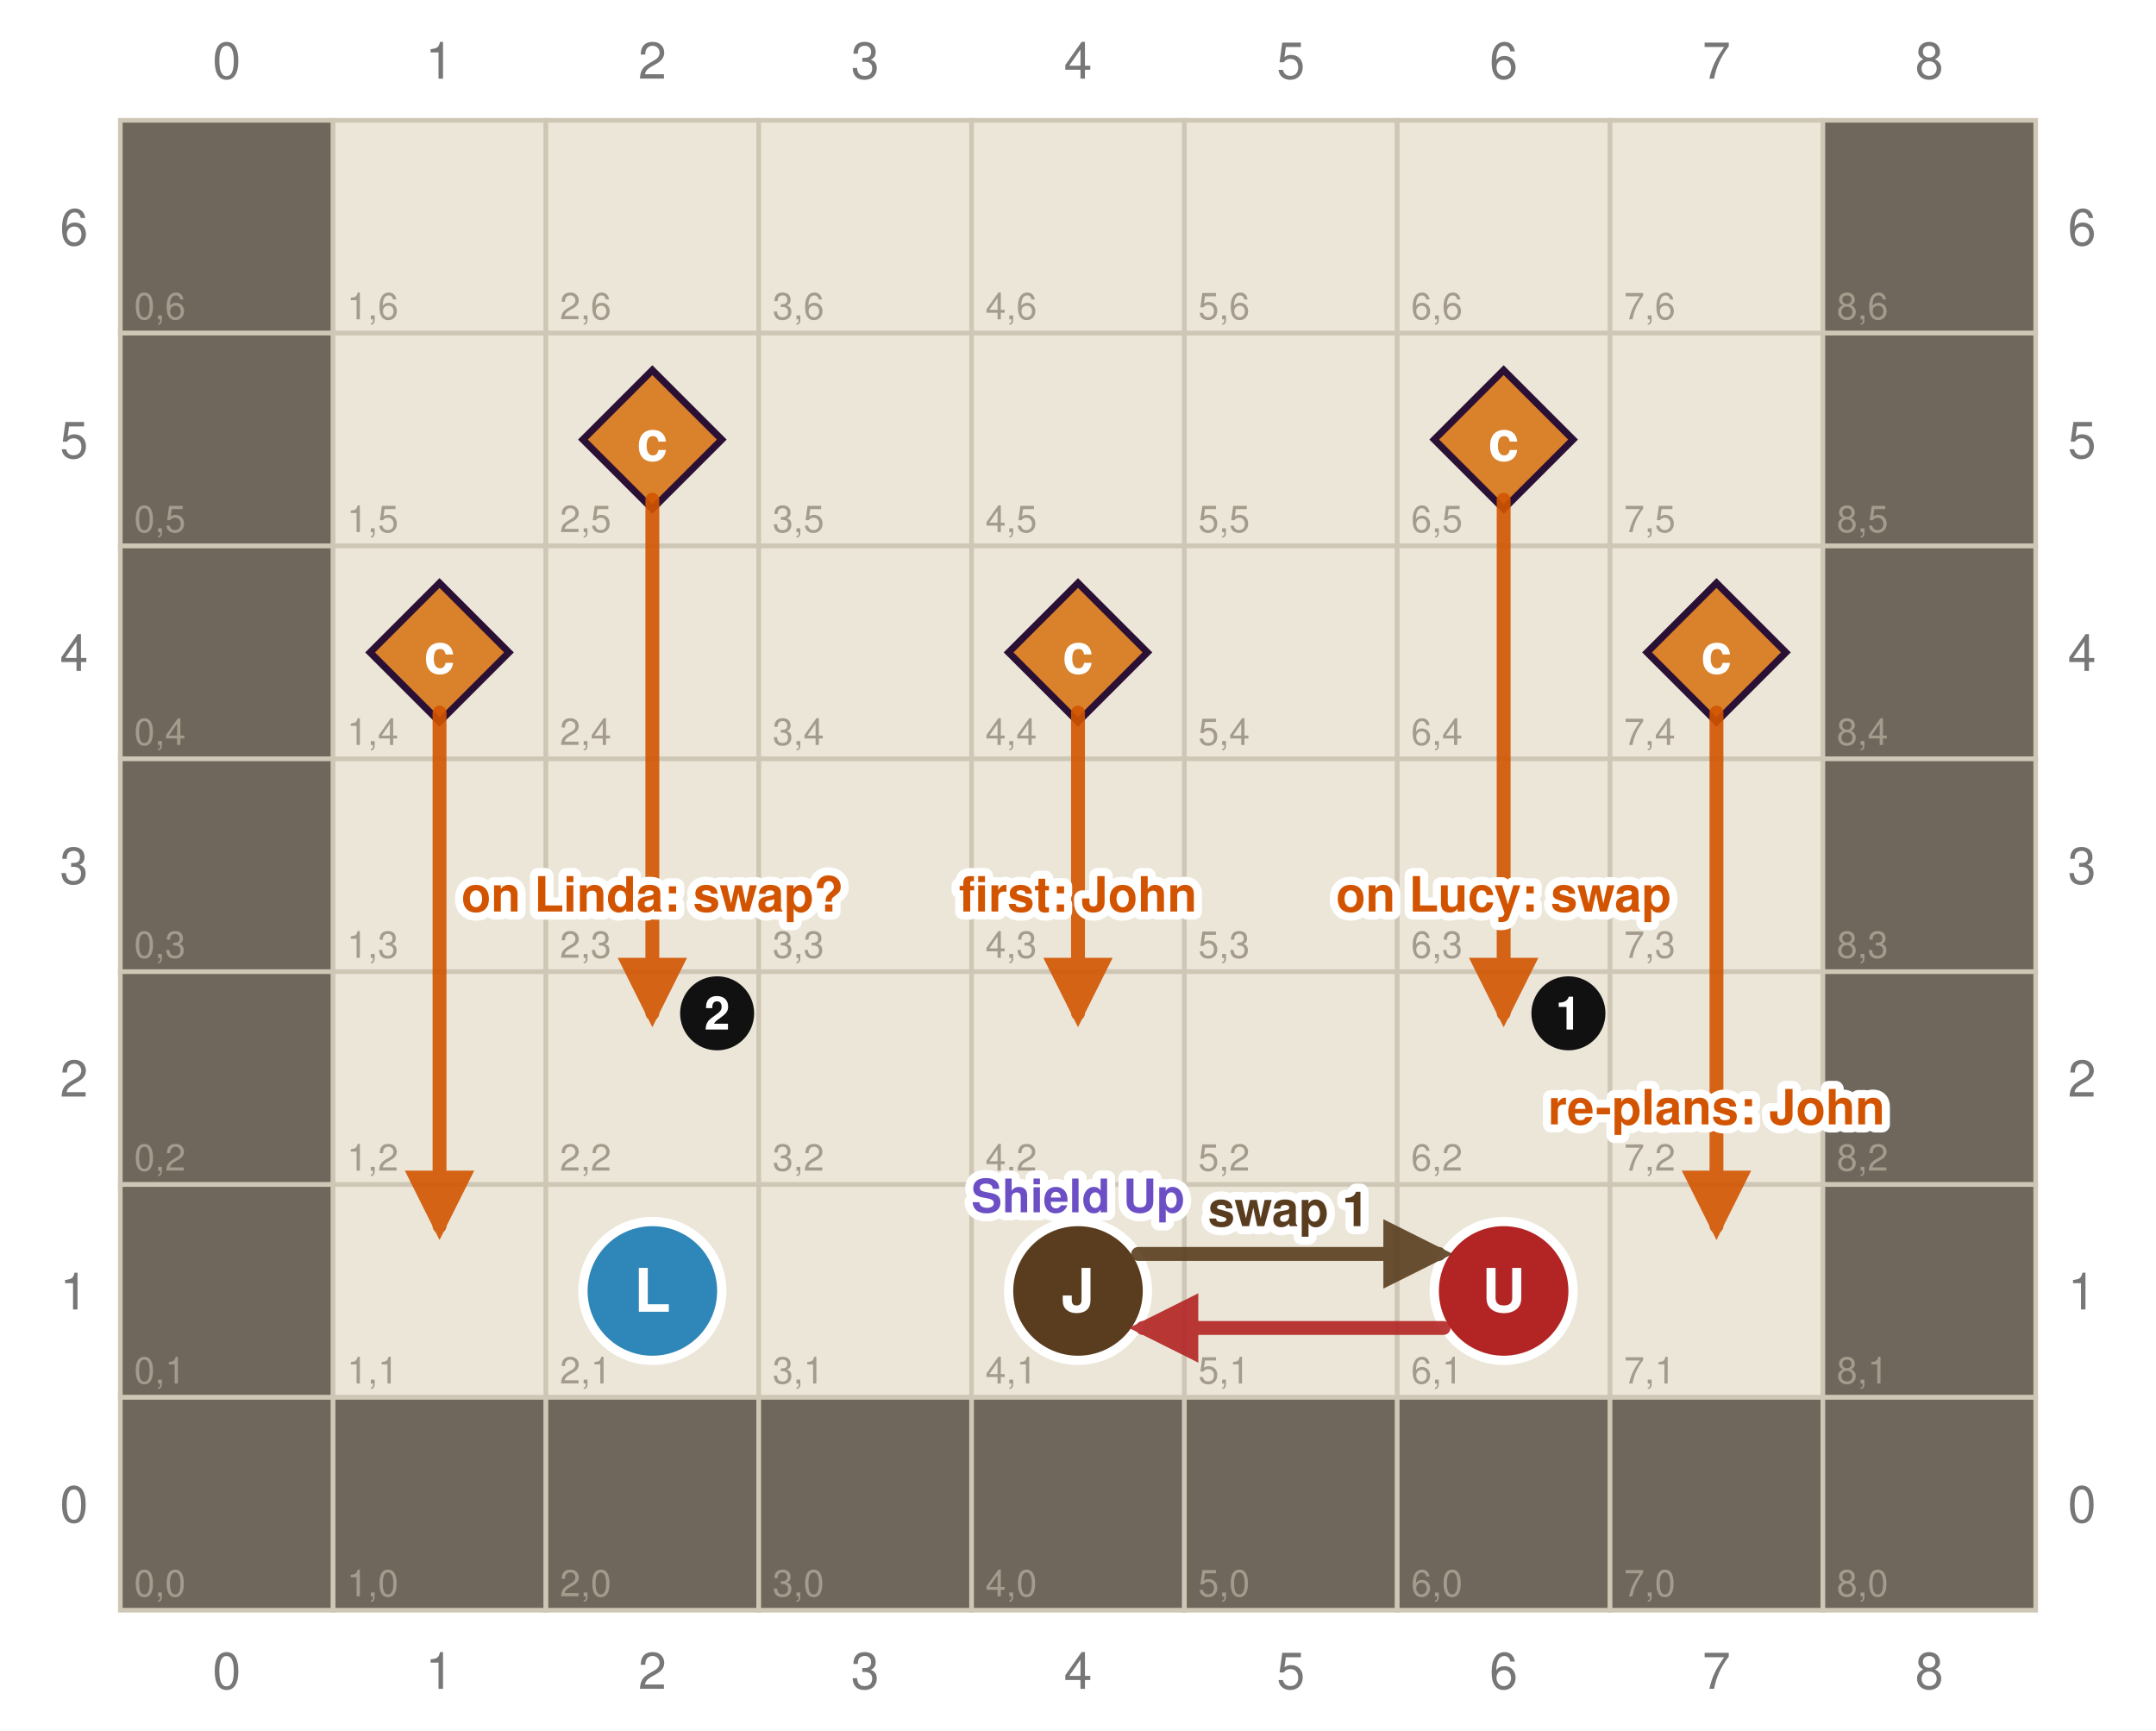
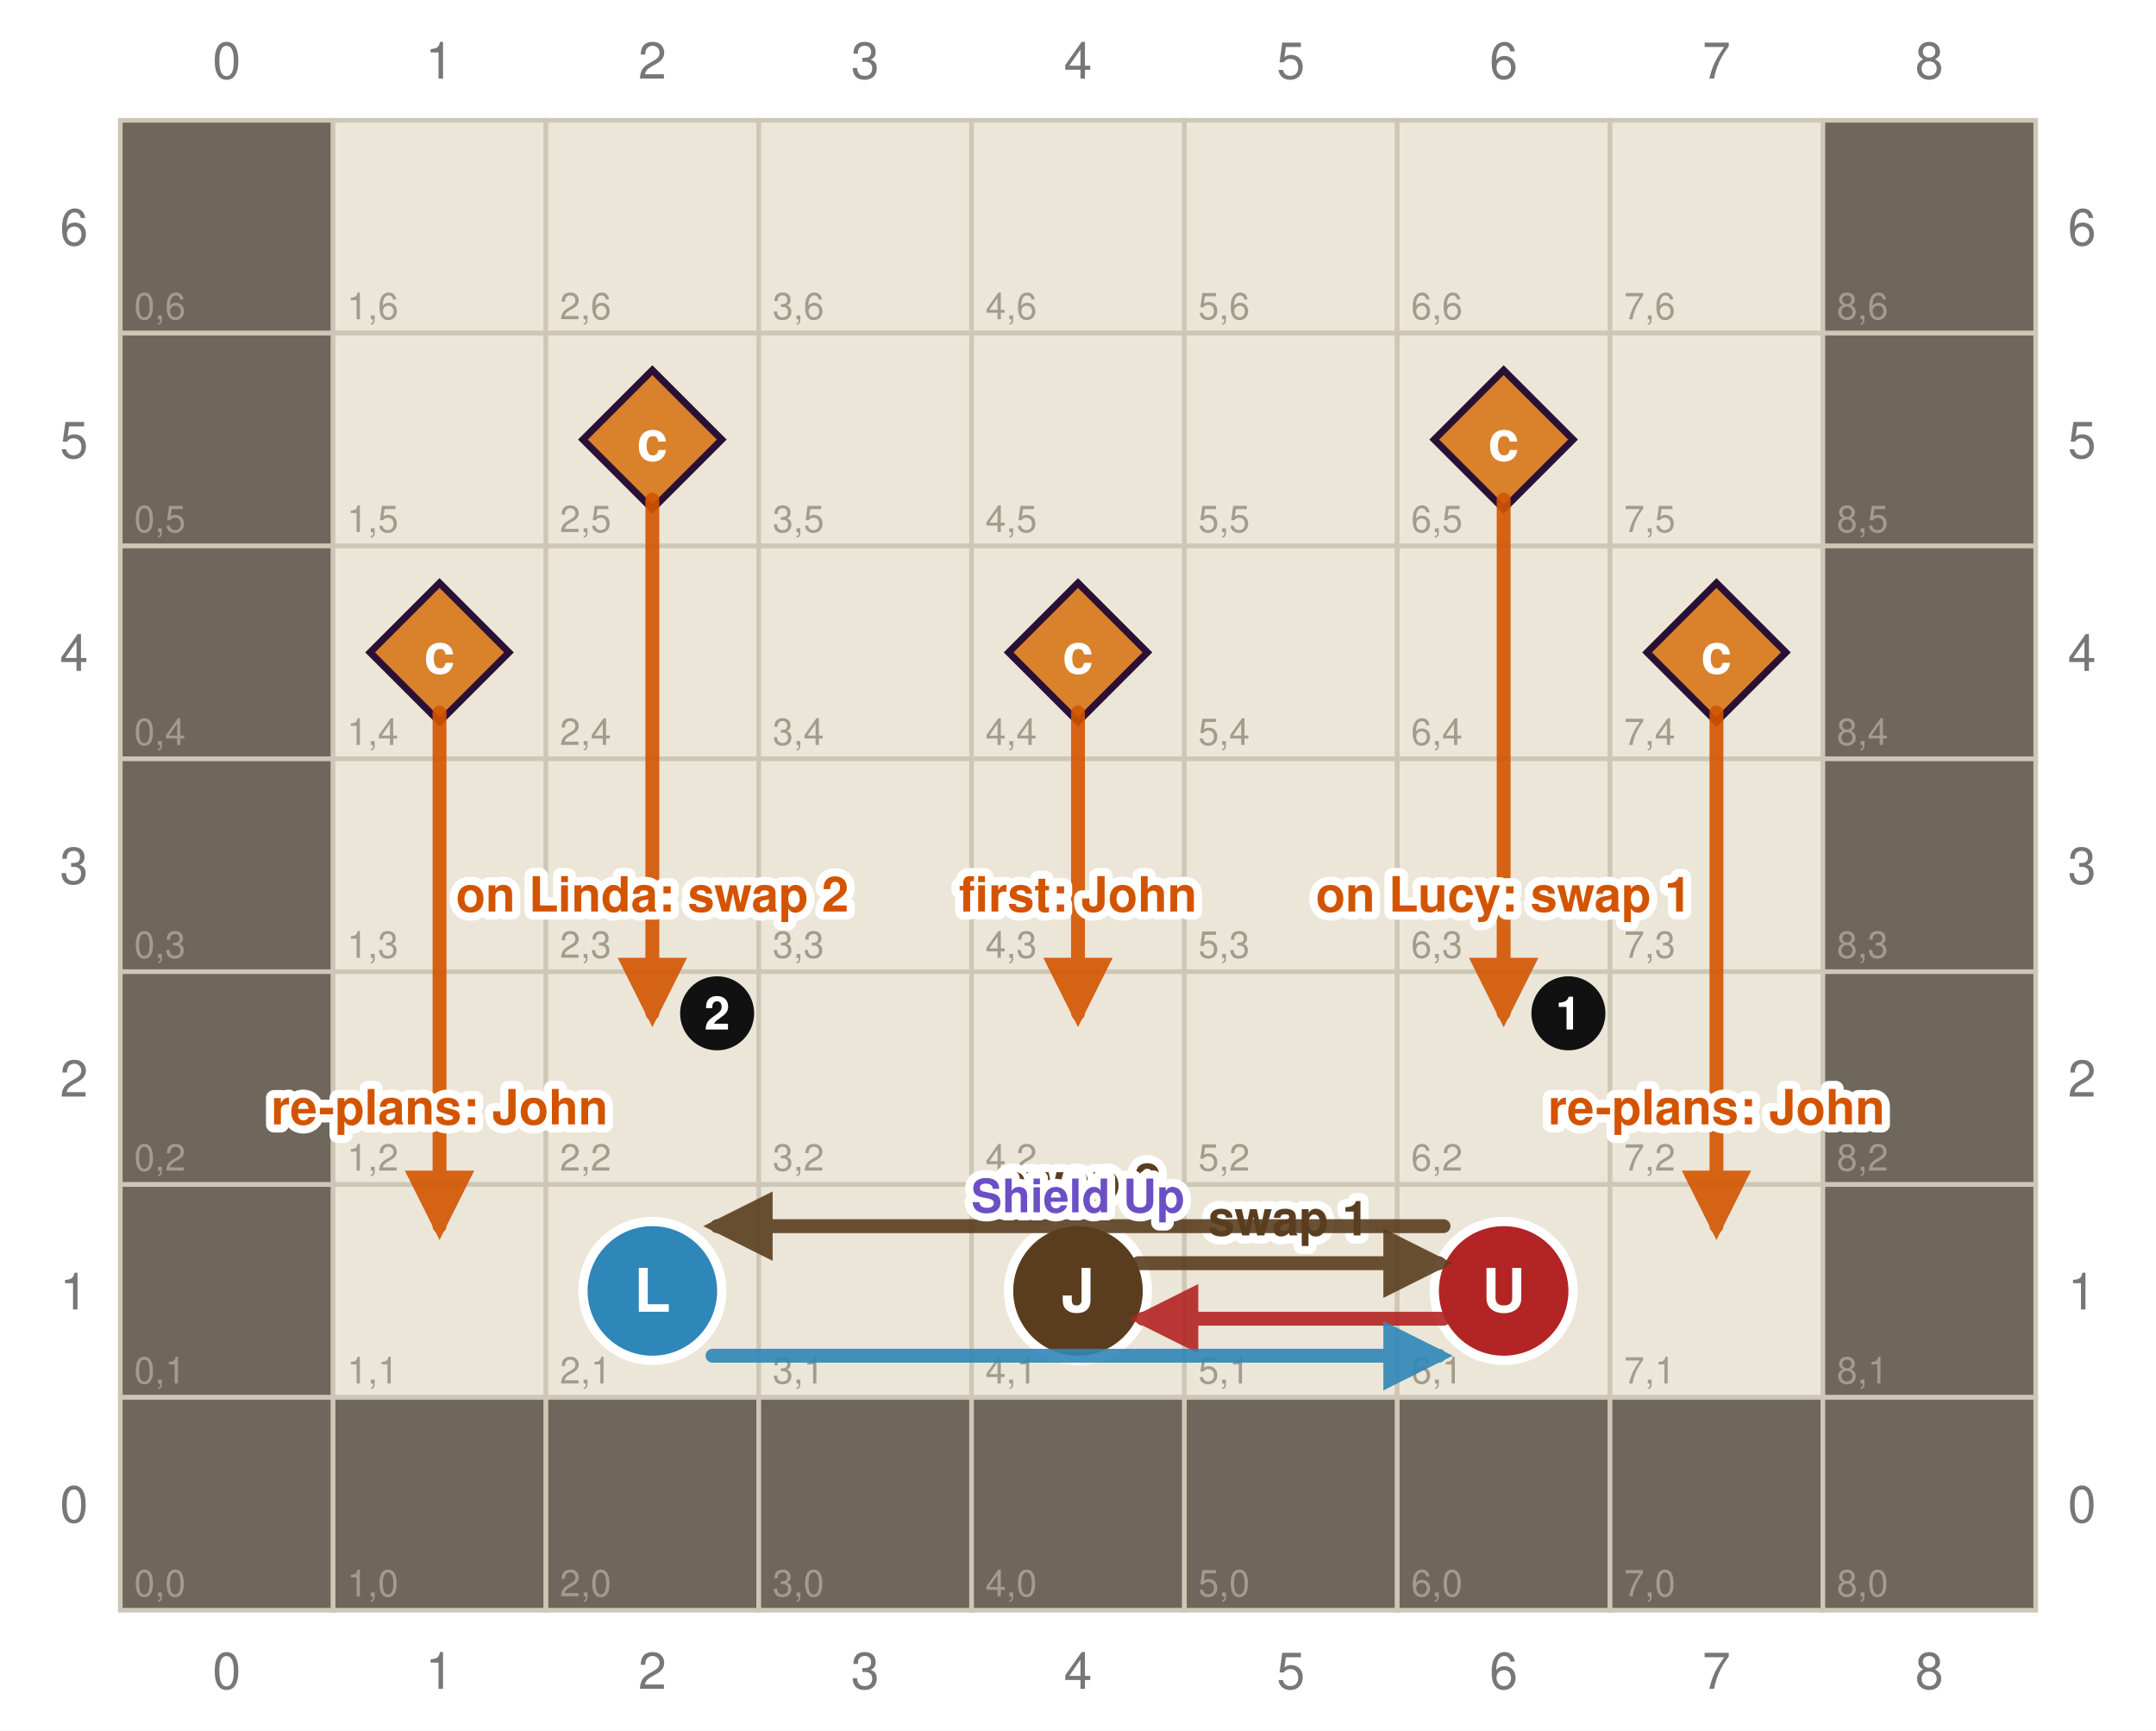
<svg xmlns="http://www.w3.org/2000/svg" viewBox="0 0 466 374" width="466" height="374">
  <defs>
    <marker id="ah" viewBox="0 0 10 10" refX="8" refY="5" markerWidth="5" markerHeight="5" orient="auto-start-reverse">
      <path d="M0,0 L10,5 L0,10 z" fill="context-stroke" />
    </marker>
    <pattern id="gap" width="8" height="8" patternUnits="userSpaceOnUse" patternTransform="rotate(45)">
      <line x1="0" y1="0" x2="0" y2="8" stroke="#c9c2b4" stroke-width="2" />
    </pattern>
  </defs>
  <rect width="466" height="374" fill="#ffffff" />
  <text x="49.0" y="17.0" font-size="11" text-anchor="middle" font-weight="normal" font-family="Segoe UI, Helvetica, Arial, sans-serif" fill="#777">0</text>
  <text x="49.0" y="365.0" font-size="11" text-anchor="middle" font-weight="normal" font-family="Segoe UI, Helvetica, Arial, sans-serif" fill="#777">0</text>
  <text x="95.0" y="17.0" font-size="11" text-anchor="middle" font-weight="normal" font-family="Segoe UI, Helvetica, Arial, sans-serif" fill="#777">1</text>
  <text x="95.0" y="365.0" font-size="11" text-anchor="middle" font-weight="normal" font-family="Segoe UI, Helvetica, Arial, sans-serif" fill="#777">1</text>
  <text x="141.0" y="17.0" font-size="11" text-anchor="middle" font-weight="normal" font-family="Segoe UI, Helvetica, Arial, sans-serif" fill="#777">2</text>
  <text x="141.0" y="365.0" font-size="11" text-anchor="middle" font-weight="normal" font-family="Segoe UI, Helvetica, Arial, sans-serif" fill="#777">2</text>
  <text x="187.0" y="17.0" font-size="11" text-anchor="middle" font-weight="normal" font-family="Segoe UI, Helvetica, Arial, sans-serif" fill="#777">3</text>
  <text x="187.0" y="365.0" font-size="11" text-anchor="middle" font-weight="normal" font-family="Segoe UI, Helvetica, Arial, sans-serif" fill="#777">3</text>
  <text x="233.0" y="17.0" font-size="11" text-anchor="middle" font-weight="normal" font-family="Segoe UI, Helvetica, Arial, sans-serif" fill="#777">4</text>
  <text x="233.0" y="365.0" font-size="11" text-anchor="middle" font-weight="normal" font-family="Segoe UI, Helvetica, Arial, sans-serif" fill="#777">4</text>
  <text x="279.0" y="17.0" font-size="11" text-anchor="middle" font-weight="normal" font-family="Segoe UI, Helvetica, Arial, sans-serif" fill="#777">5</text>
  <text x="279.0" y="365.0" font-size="11" text-anchor="middle" font-weight="normal" font-family="Segoe UI, Helvetica, Arial, sans-serif" fill="#777">5</text>
  <text x="325.0" y="17.0" font-size="11" text-anchor="middle" font-weight="normal" font-family="Segoe UI, Helvetica, Arial, sans-serif" fill="#777">6</text>
  <text x="325.0" y="365.0" font-size="11" text-anchor="middle" font-weight="normal" font-family="Segoe UI, Helvetica, Arial, sans-serif" fill="#777">6</text>
  <text x="371.0" y="17.0" font-size="11" text-anchor="middle" font-weight="normal" font-family="Segoe UI, Helvetica, Arial, sans-serif" fill="#777">7</text>
  <text x="371.0" y="365.0" font-size="11" text-anchor="middle" font-weight="normal" font-family="Segoe UI, Helvetica, Arial, sans-serif" fill="#777">7</text>
  <text x="417.0" y="17.0" font-size="11" text-anchor="middle" font-weight="normal" font-family="Segoe UI, Helvetica, Arial, sans-serif" fill="#777">8</text>
  <text x="417.0" y="365.0" font-size="11" text-anchor="middle" font-weight="normal" font-family="Segoe UI, Helvetica, Arial, sans-serif" fill="#777">8</text>
  <text x="16.0" y="329.0" font-size="11" text-anchor="middle" font-weight="normal" font-family="Segoe UI, Helvetica, Arial, sans-serif" fill="#777">0</text>
  <text x="450.0" y="329.0" font-size="11" text-anchor="middle" font-weight="normal" font-family="Segoe UI, Helvetica, Arial, sans-serif" fill="#777">0</text>
  <text x="16.0" y="283.0" font-size="11" text-anchor="middle" font-weight="normal" font-family="Segoe UI, Helvetica, Arial, sans-serif" fill="#777">1</text>
  <text x="450.0" y="283.0" font-size="11" text-anchor="middle" font-weight="normal" font-family="Segoe UI, Helvetica, Arial, sans-serif" fill="#777">1</text>
  <text x="16.0" y="237.0" font-size="11" text-anchor="middle" font-weight="normal" font-family="Segoe UI, Helvetica, Arial, sans-serif" fill="#777">2</text>
  <text x="450.0" y="237.0" font-size="11" text-anchor="middle" font-weight="normal" font-family="Segoe UI, Helvetica, Arial, sans-serif" fill="#777">2</text>
  <text x="16.0" y="191.0" font-size="11" text-anchor="middle" font-weight="normal" font-family="Segoe UI, Helvetica, Arial, sans-serif" fill="#777">3</text>
  <text x="450.0" y="191.0" font-size="11" text-anchor="middle" font-weight="normal" font-family="Segoe UI, Helvetica, Arial, sans-serif" fill="#777">3</text>
  <text x="16.0" y="145.0" font-size="11" text-anchor="middle" font-weight="normal" font-family="Segoe UI, Helvetica, Arial, sans-serif" fill="#777">4</text>
  <text x="450.0" y="145.0" font-size="11" text-anchor="middle" font-weight="normal" font-family="Segoe UI, Helvetica, Arial, sans-serif" fill="#777">4</text>
  <text x="16.0" y="99.0" font-size="11" text-anchor="middle" font-weight="normal" font-family="Segoe UI, Helvetica, Arial, sans-serif" fill="#777">5</text>
  <text x="450.0" y="99.0" font-size="11" text-anchor="middle" font-weight="normal" font-family="Segoe UI, Helvetica, Arial, sans-serif" fill="#777">5</text>
  <text x="16.0" y="53.0" font-size="11" text-anchor="middle" font-weight="normal" font-family="Segoe UI, Helvetica, Arial, sans-serif" fill="#777">6</text>
  <text x="450.0" y="53.0" font-size="11" text-anchor="middle" font-weight="normal" font-family="Segoe UI, Helvetica, Arial, sans-serif" fill="#777">6</text>
  <g>
    <rect x="26" y="26" width="46" height="46" fill="#6f675c" stroke="#cfc7b6" stroke-width="1" />
  </g>
  <text x="29.0" y="69.0" font-size="8" text-anchor="start" font-weight="normal" font-family="Segoe UI, Helvetica, Arial, sans-serif" fill="#a39b8c">0,6</text>
  <g>
    <rect x="72" y="26" width="46" height="46" fill="#ece6d8" stroke="#cfc7b6" stroke-width="1" />
  </g>
  <text x="75.0" y="69.0" font-size="8" text-anchor="start" font-weight="normal" font-family="Segoe UI, Helvetica, Arial, sans-serif" fill="#a39b8c">1,6</text>
  <g>
    <rect x="118" y="26" width="46" height="46" fill="#ece6d8" stroke="#cfc7b6" stroke-width="1" />
  </g>
  <text x="121.0" y="69.0" font-size="8" text-anchor="start" font-weight="normal" font-family="Segoe UI, Helvetica, Arial, sans-serif" fill="#a39b8c">2,6</text>
  <g>
    <rect x="164" y="26" width="46" height="46" fill="#ece6d8" stroke="#cfc7b6" stroke-width="1" />
  </g>
  <text x="167.0" y="69.0" font-size="8" text-anchor="start" font-weight="normal" font-family="Segoe UI, Helvetica, Arial, sans-serif" fill="#a39b8c">3,6</text>
  <g>
    <rect x="210" y="26" width="46" height="46" fill="#ece6d8" stroke="#cfc7b6" stroke-width="1" />
  </g>
  <text x="213.0" y="69.0" font-size="8" text-anchor="start" font-weight="normal" font-family="Segoe UI, Helvetica, Arial, sans-serif" fill="#a39b8c">4,6</text>
  <g>
    <rect x="256" y="26" width="46" height="46" fill="#ece6d8" stroke="#cfc7b6" stroke-width="1" />
  </g>
  <text x="259.0" y="69.0" font-size="8" text-anchor="start" font-weight="normal" font-family="Segoe UI, Helvetica, Arial, sans-serif" fill="#a39b8c">5,6</text>
  <g>
    <rect x="302" y="26" width="46" height="46" fill="#ece6d8" stroke="#cfc7b6" stroke-width="1" />
  </g>
  <text x="305.0" y="69.0" font-size="8" text-anchor="start" font-weight="normal" font-family="Segoe UI, Helvetica, Arial, sans-serif" fill="#a39b8c">6,6</text>
  <g>
    <rect x="348" y="26" width="46" height="46" fill="#ece6d8" stroke="#cfc7b6" stroke-width="1" />
  </g>
  <text x="351.0" y="69.0" font-size="8" text-anchor="start" font-weight="normal" font-family="Segoe UI, Helvetica, Arial, sans-serif" fill="#a39b8c">7,6</text>
  <g>
    <rect x="394" y="26" width="46" height="46" fill="#6f675c" stroke="#cfc7b6" stroke-width="1" />
  </g>
  <text x="397.0" y="69.0" font-size="8" text-anchor="start" font-weight="normal" font-family="Segoe UI, Helvetica, Arial, sans-serif" fill="#a39b8c">8,6</text>
  <g>
    <rect x="26" y="72" width="46" height="46" fill="#6f675c" stroke="#cfc7b6" stroke-width="1" />
  </g>
  <text x="29.0" y="115.0" font-size="8" text-anchor="start" font-weight="normal" font-family="Segoe UI, Helvetica, Arial, sans-serif" fill="#a39b8c">0,5</text>
  <g>
    <rect x="72" y="72" width="46" height="46" fill="#ece6d8" stroke="#cfc7b6" stroke-width="1" />
  </g>
  <text x="75.0" y="115.0" font-size="8" text-anchor="start" font-weight="normal" font-family="Segoe UI, Helvetica, Arial, sans-serif" fill="#a39b8c">1,5</text>
  <g>
    <rect x="118" y="72" width="46" height="46" fill="#ece6d8" stroke="#cfc7b6" stroke-width="1" />
  </g>
  <text x="121.0" y="115.0" font-size="8" text-anchor="start" font-weight="normal" font-family="Segoe UI, Helvetica, Arial, sans-serif" fill="#a39b8c">2,5</text>
  <g>
    <rect x="164" y="72" width="46" height="46" fill="#ece6d8" stroke="#cfc7b6" stroke-width="1" />
  </g>
  <text x="167.0" y="115.0" font-size="8" text-anchor="start" font-weight="normal" font-family="Segoe UI, Helvetica, Arial, sans-serif" fill="#a39b8c">3,5</text>
  <g>
    <rect x="210" y="72" width="46" height="46" fill="#ece6d8" stroke="#cfc7b6" stroke-width="1" />
  </g>
  <text x="213.0" y="115.0" font-size="8" text-anchor="start" font-weight="normal" font-family="Segoe UI, Helvetica, Arial, sans-serif" fill="#a39b8c">4,5</text>
  <g>
    <rect x="256" y="72" width="46" height="46" fill="#ece6d8" stroke="#cfc7b6" stroke-width="1" />
  </g>
  <text x="259.0" y="115.0" font-size="8" text-anchor="start" font-weight="normal" font-family="Segoe UI, Helvetica, Arial, sans-serif" fill="#a39b8c">5,5</text>
  <g>
    <rect x="302" y="72" width="46" height="46" fill="#ece6d8" stroke="#cfc7b6" stroke-width="1" />
  </g>
  <text x="305.0" y="115.0" font-size="8" text-anchor="start" font-weight="normal" font-family="Segoe UI, Helvetica, Arial, sans-serif" fill="#a39b8c">6,5</text>
  <g>
    <rect x="348" y="72" width="46" height="46" fill="#ece6d8" stroke="#cfc7b6" stroke-width="1" />
  </g>
  <text x="351.0" y="115.0" font-size="8" text-anchor="start" font-weight="normal" font-family="Segoe UI, Helvetica, Arial, sans-serif" fill="#a39b8c">7,5</text>
  <g>
    <rect x="394" y="72" width="46" height="46" fill="#6f675c" stroke="#cfc7b6" stroke-width="1" />
  </g>
  <text x="397.0" y="115.0" font-size="8" text-anchor="start" font-weight="normal" font-family="Segoe UI, Helvetica, Arial, sans-serif" fill="#a39b8c">8,5</text>
  <g>
    <rect x="26" y="118" width="46" height="46" fill="#6f675c" stroke="#cfc7b6" stroke-width="1" />
  </g>
  <text x="29.0" y="161.0" font-size="8" text-anchor="start" font-weight="normal" font-family="Segoe UI, Helvetica, Arial, sans-serif" fill="#a39b8c">0,4</text>
  <g>
    <rect x="72" y="118" width="46" height="46" fill="#ece6d8" stroke="#cfc7b6" stroke-width="1" />
  </g>
  <text x="75.0" y="161.0" font-size="8" text-anchor="start" font-weight="normal" font-family="Segoe UI, Helvetica, Arial, sans-serif" fill="#a39b8c">1,4</text>
  <g>
    <rect x="118" y="118" width="46" height="46" fill="#ece6d8" stroke="#cfc7b6" stroke-width="1" />
  </g>
  <text x="121.0" y="161.0" font-size="8" text-anchor="start" font-weight="normal" font-family="Segoe UI, Helvetica, Arial, sans-serif" fill="#a39b8c">2,4</text>
  <g>
    <rect x="164" y="118" width="46" height="46" fill="#ece6d8" stroke="#cfc7b6" stroke-width="1" />
  </g>
  <text x="167.0" y="161.0" font-size="8" text-anchor="start" font-weight="normal" font-family="Segoe UI, Helvetica, Arial, sans-serif" fill="#a39b8c">3,4</text>
  <g>
    <rect x="210" y="118" width="46" height="46" fill="#ece6d8" stroke="#cfc7b6" stroke-width="1" />
  </g>
  <text x="213.0" y="161.0" font-size="8" text-anchor="start" font-weight="normal" font-family="Segoe UI, Helvetica, Arial, sans-serif" fill="#a39b8c">4,4</text>
  <g>
    <rect x="256" y="118" width="46" height="46" fill="#ece6d8" stroke="#cfc7b6" stroke-width="1" />
  </g>
  <text x="259.0" y="161.0" font-size="8" text-anchor="start" font-weight="normal" font-family="Segoe UI, Helvetica, Arial, sans-serif" fill="#a39b8c">5,4</text>
  <g>
    <rect x="302" y="118" width="46" height="46" fill="#ece6d8" stroke="#cfc7b6" stroke-width="1" />
  </g>
  <text x="305.0" y="161.0" font-size="8" text-anchor="start" font-weight="normal" font-family="Segoe UI, Helvetica, Arial, sans-serif" fill="#a39b8c">6,4</text>
  <g>
    <rect x="348" y="118" width="46" height="46" fill="#ece6d8" stroke="#cfc7b6" stroke-width="1" />
  </g>
  <text x="351.0" y="161.0" font-size="8" text-anchor="start" font-weight="normal" font-family="Segoe UI, Helvetica, Arial, sans-serif" fill="#a39b8c">7,4</text>
  <g>
    <rect x="394" y="118" width="46" height="46" fill="#6f675c" stroke="#cfc7b6" stroke-width="1" />
  </g>
  <text x="397.0" y="161.0" font-size="8" text-anchor="start" font-weight="normal" font-family="Segoe UI, Helvetica, Arial, sans-serif" fill="#a39b8c">8,4</text>
  <g>
    <rect x="26" y="164" width="46" height="46" fill="#6f675c" stroke="#cfc7b6" stroke-width="1" />
  </g>
  <text x="29.0" y="207.0" font-size="8" text-anchor="start" font-weight="normal" font-family="Segoe UI, Helvetica, Arial, sans-serif" fill="#a39b8c">0,3</text>
  <g>
    <rect x="72" y="164" width="46" height="46" fill="#ece6d8" stroke="#cfc7b6" stroke-width="1" />
  </g>
  <text x="75.0" y="207.0" font-size="8" text-anchor="start" font-weight="normal" font-family="Segoe UI, Helvetica, Arial, sans-serif" fill="#a39b8c">1,3</text>
  <g>
    <rect x="118" y="164" width="46" height="46" fill="#ece6d8" stroke="#cfc7b6" stroke-width="1" />
  </g>
  <text x="121.0" y="207.0" font-size="8" text-anchor="start" font-weight="normal" font-family="Segoe UI, Helvetica, Arial, sans-serif" fill="#a39b8c">2,3</text>
  <g>
    <rect x="164" y="164" width="46" height="46" fill="#ece6d8" stroke="#cfc7b6" stroke-width="1" />
  </g>
  <text x="167.0" y="207.0" font-size="8" text-anchor="start" font-weight="normal" font-family="Segoe UI, Helvetica, Arial, sans-serif" fill="#a39b8c">3,3</text>
  <g>
    <rect x="210" y="164" width="46" height="46" fill="#ece6d8" stroke="#cfc7b6" stroke-width="1" />
  </g>
  <text x="213.0" y="207.0" font-size="8" text-anchor="start" font-weight="normal" font-family="Segoe UI, Helvetica, Arial, sans-serif" fill="#a39b8c">4,3</text>
  <g>
    <rect x="256" y="164" width="46" height="46" fill="#ece6d8" stroke="#cfc7b6" stroke-width="1" />
  </g>
  <text x="259.0" y="207.0" font-size="8" text-anchor="start" font-weight="normal" font-family="Segoe UI, Helvetica, Arial, sans-serif" fill="#a39b8c">5,3</text>
  <g>
    <rect x="302" y="164" width="46" height="46" fill="#ece6d8" stroke="#cfc7b6" stroke-width="1" />
  </g>
  <text x="305.0" y="207.0" font-size="8" text-anchor="start" font-weight="normal" font-family="Segoe UI, Helvetica, Arial, sans-serif" fill="#a39b8c">6,3</text>
  <g>
    <rect x="348" y="164" width="46" height="46" fill="#ece6d8" stroke="#cfc7b6" stroke-width="1" />
  </g>
  <text x="351.0" y="207.0" font-size="8" text-anchor="start" font-weight="normal" font-family="Segoe UI, Helvetica, Arial, sans-serif" fill="#a39b8c">7,3</text>
  <g>
    <rect x="394" y="164" width="46" height="46" fill="#6f675c" stroke="#cfc7b6" stroke-width="1" />
  </g>
  <text x="397.0" y="207.0" font-size="8" text-anchor="start" font-weight="normal" font-family="Segoe UI, Helvetica, Arial, sans-serif" fill="#a39b8c">8,3</text>
  <g>
    <rect x="26" y="210" width="46" height="46" fill="#6f675c" stroke="#cfc7b6" stroke-width="1" />
  </g>
  <text x="29.0" y="253.0" font-size="8" text-anchor="start" font-weight="normal" font-family="Segoe UI, Helvetica, Arial, sans-serif" fill="#a39b8c">0,2</text>
  <g>
    <rect x="72" y="210" width="46" height="46" fill="#ece6d8" stroke="#cfc7b6" stroke-width="1" />
  </g>
  <text x="75.0" y="253.0" font-size="8" text-anchor="start" font-weight="normal" font-family="Segoe UI, Helvetica, Arial, sans-serif" fill="#a39b8c">1,2</text>
  <g>
    <rect x="118" y="210" width="46" height="46" fill="#ece6d8" stroke="#cfc7b6" stroke-width="1" />
  </g>
  <text x="121.0" y="253.0" font-size="8" text-anchor="start" font-weight="normal" font-family="Segoe UI, Helvetica, Arial, sans-serif" fill="#a39b8c">2,2</text>
  <g>
    <rect x="164" y="210" width="46" height="46" fill="#ece6d8" stroke="#cfc7b6" stroke-width="1" />
  </g>
  <text x="167.0" y="253.0" font-size="8" text-anchor="start" font-weight="normal" font-family="Segoe UI, Helvetica, Arial, sans-serif" fill="#a39b8c">3,2</text>
  <g>
    <rect x="210" y="210" width="46" height="46" fill="#ece6d8" stroke="#cfc7b6" stroke-width="1" />
  </g>
  <text x="213.0" y="253.0" font-size="8" text-anchor="start" font-weight="normal" font-family="Segoe UI, Helvetica, Arial, sans-serif" fill="#a39b8c">4,2</text>
  <g>
    <rect x="256" y="210" width="46" height="46" fill="#ece6d8" stroke="#cfc7b6" stroke-width="1" />
  </g>
  <text x="259.0" y="253.0" font-size="8" text-anchor="start" font-weight="normal" font-family="Segoe UI, Helvetica, Arial, sans-serif" fill="#a39b8c">5,2</text>
  <g>
    <rect x="302" y="210" width="46" height="46" fill="#ece6d8" stroke="#cfc7b6" stroke-width="1" />
  </g>
  <text x="305.0" y="253.0" font-size="8" text-anchor="start" font-weight="normal" font-family="Segoe UI, Helvetica, Arial, sans-serif" fill="#a39b8c">6,2</text>
  <g>
    <rect x="348" y="210" width="46" height="46" fill="#ece6d8" stroke="#cfc7b6" stroke-width="1" />
  </g>
  <text x="351.0" y="253.0" font-size="8" text-anchor="start" font-weight="normal" font-family="Segoe UI, Helvetica, Arial, sans-serif" fill="#a39b8c">7,2</text>
  <g>
    <rect x="394" y="210" width="46" height="46" fill="#6f675c" stroke="#cfc7b6" stroke-width="1" />
  </g>
  <text x="397.0" y="253.0" font-size="8" text-anchor="start" font-weight="normal" font-family="Segoe UI, Helvetica, Arial, sans-serif" fill="#a39b8c">8,2</text>
  <g>
    <rect x="26" y="256" width="46" height="46" fill="#6f675c" stroke="#cfc7b6" stroke-width="1" />
  </g>
  <text x="29.0" y="299.0" font-size="8" text-anchor="start" font-weight="normal" font-family="Segoe UI, Helvetica, Arial, sans-serif" fill="#a39b8c">0,1</text>
  <g>
    <rect x="72" y="256" width="46" height="46" fill="#ece6d8" stroke="#cfc7b6" stroke-width="1" />
  </g>
  <text x="75.0" y="299.0" font-size="8" text-anchor="start" font-weight="normal" font-family="Segoe UI, Helvetica, Arial, sans-serif" fill="#a39b8c">1,1</text>
  <g>
    <rect x="118" y="256" width="46" height="46" fill="#ece6d8" stroke="#cfc7b6" stroke-width="1" />
  </g>
  <text x="121.0" y="299.0" font-size="8" text-anchor="start" font-weight="normal" font-family="Segoe UI, Helvetica, Arial, sans-serif" fill="#a39b8c">2,1</text>
  <g>
    <rect x="164" y="256" width="46" height="46" fill="#ece6d8" stroke="#cfc7b6" stroke-width="1" />
  </g>
  <text x="167.0" y="299.0" font-size="8" text-anchor="start" font-weight="normal" font-family="Segoe UI, Helvetica, Arial, sans-serif" fill="#a39b8c">3,1</text>
  <g>
    <rect x="210" y="256" width="46" height="46" fill="#ece6d8" stroke="#cfc7b6" stroke-width="1" />
  </g>
  <text x="213.0" y="299.0" font-size="8" text-anchor="start" font-weight="normal" font-family="Segoe UI, Helvetica, Arial, sans-serif" fill="#a39b8c">4,1</text>
  <g>
    <rect x="256" y="256" width="46" height="46" fill="#ece6d8" stroke="#cfc7b6" stroke-width="1" />
  </g>
  <text x="259.0" y="299.0" font-size="8" text-anchor="start" font-weight="normal" font-family="Segoe UI, Helvetica, Arial, sans-serif" fill="#a39b8c">5,1</text>
  <g>
    <rect x="302" y="256" width="46" height="46" fill="#ece6d8" stroke="#cfc7b6" stroke-width="1" />
  </g>
  <text x="305.0" y="299.0" font-size="8" text-anchor="start" font-weight="normal" font-family="Segoe UI, Helvetica, Arial, sans-serif" fill="#a39b8c">6,1</text>
  <g>
    <rect x="348" y="256" width="46" height="46" fill="#ece6d8" stroke="#cfc7b6" stroke-width="1" />
  </g>
  <text x="351.0" y="299.0" font-size="8" text-anchor="start" font-weight="normal" font-family="Segoe UI, Helvetica, Arial, sans-serif" fill="#a39b8c">7,1</text>
  <g>
    <rect x="394" y="256" width="46" height="46" fill="#6f675c" stroke="#cfc7b6" stroke-width="1" />
  </g>
  <text x="397.0" y="299.0" font-size="8" text-anchor="start" font-weight="normal" font-family="Segoe UI, Helvetica, Arial, sans-serif" fill="#a39b8c">8,1</text>
  <g>
    <rect x="26" y="302" width="46" height="46" fill="#6f675c" stroke="#cfc7b6" stroke-width="1" />
  </g>
  <text x="29.0" y="345.0" font-size="8" text-anchor="start" font-weight="normal" font-family="Segoe UI, Helvetica, Arial, sans-serif" fill="#a39b8c">0,0</text>
  <g>
    <rect x="72" y="302" width="46" height="46" fill="#6f675c" stroke="#cfc7b6" stroke-width="1" />
  </g>
  <text x="75.0" y="345.0" font-size="8" text-anchor="start" font-weight="normal" font-family="Segoe UI, Helvetica, Arial, sans-serif" fill="#a39b8c">1,0</text>
  <g>
    <rect x="118" y="302" width="46" height="46" fill="#6f675c" stroke="#cfc7b6" stroke-width="1" />
  </g>
  <text x="121.0" y="345.0" font-size="8" text-anchor="start" font-weight="normal" font-family="Segoe UI, Helvetica, Arial, sans-serif" fill="#a39b8c">2,0</text>
  <g>
    <rect x="164" y="302" width="46" height="46" fill="#6f675c" stroke="#cfc7b6" stroke-width="1" />
  </g>
  <text x="167.0" y="345.0" font-size="8" text-anchor="start" font-weight="normal" font-family="Segoe UI, Helvetica, Arial, sans-serif" fill="#a39b8c">3,0</text>
  <g>
    <rect x="210" y="302" width="46" height="46" fill="#6f675c" stroke="#cfc7b6" stroke-width="1" />
  </g>
  <text x="213.0" y="345.0" font-size="8" text-anchor="start" font-weight="normal" font-family="Segoe UI, Helvetica, Arial, sans-serif" fill="#a39b8c">4,0</text>
  <g>
    <rect x="256" y="302" width="46" height="46" fill="#6f675c" stroke="#cfc7b6" stroke-width="1" />
  </g>
  <text x="259.0" y="345.0" font-size="8" text-anchor="start" font-weight="normal" font-family="Segoe UI, Helvetica, Arial, sans-serif" fill="#a39b8c">5,0</text>
  <g>
    <rect x="302" y="302" width="46" height="46" fill="#6f675c" stroke="#cfc7b6" stroke-width="1" />
  </g>
  <text x="305.0" y="345.0" font-size="8" text-anchor="start" font-weight="normal" font-family="Segoe UI, Helvetica, Arial, sans-serif" fill="#a39b8c">6,0</text>
  <g>
    <rect x="348" y="302" width="46" height="46" fill="#6f675c" stroke="#cfc7b6" stroke-width="1" />
  </g>
  <text x="351.0" y="345.0" font-size="8" text-anchor="start" font-weight="normal" font-family="Segoe UI, Helvetica, Arial, sans-serif" fill="#a39b8c">7,0</text>
  <g>
    <rect x="394" y="302" width="46" height="46" fill="#6f675c" stroke="#cfc7b6" stroke-width="1" />
  </g>
  <text x="397.0" y="345.0" font-size="8" text-anchor="start" font-weight="normal" font-family="Segoe UI, Helvetica, Arial, sans-serif" fill="#a39b8c">8,0</text>
  <g>
    <path d="M141.0,80.0 L156.0,95.0 L141.0,110.0 L126.0,95.0 z" fill="#d9822b" stroke="#2b1035" stroke-width="1.5" />
  </g>
  <text x="141.0" y="99.5" font-size="12" text-anchor="middle" font-weight="bold" font-family="Segoe UI, Helvetica, Arial, sans-serif" fill="#fff">c</text>
  <g>
    <path d="M325.0,80.0 L340.0,95.0 L325.0,110.0 L310.0,95.0 z" fill="#d9822b" stroke="#2b1035" stroke-width="1.5" />
  </g>
  <text x="325.0" y="99.5" font-size="12" text-anchor="middle" font-weight="bold" font-family="Segoe UI, Helvetica, Arial, sans-serif" fill="#fff">c</text>
  <g>
    <path d="M95.0,126.0 L110.0,141.0 L95.0,156.0 L80.0,141.0 z" fill="#d9822b" stroke="#2b1035" stroke-width="1.5" />
  </g>
  <text x="95.0" y="145.5" font-size="12" text-anchor="middle" font-weight="bold" font-family="Segoe UI, Helvetica, Arial, sans-serif" fill="#fff">c</text>
  <g>
    <path d="M233.0,126.0 L248.0,141.0 L233.0,156.0 L218.0,141.0 z" fill="#d9822b" stroke="#2b1035" stroke-width="1.5" />
  </g>
  <text x="233.0" y="145.5" font-size="12" text-anchor="middle" font-weight="bold" font-family="Segoe UI, Helvetica, Arial, sans-serif" fill="#fff">c</text>
  <g>
    <path d="M371.0,126.0 L386.0,141.0 L371.0,156.0 L356.0,141.0 z" fill="#d9822b" stroke="#2b1035" stroke-width="1.5" />
  </g>
  <text x="371.0" y="145.5" font-size="12" text-anchor="middle" font-weight="bold" font-family="Segoe UI, Helvetica, Arial, sans-serif" fill="#fff">c</text>
  <g>
    <circle cx="141.0" cy="279.0" r="15" fill="#2f86b8" stroke="#fff" stroke-width="2" />
  </g>
  <text x="141.0" y="283.5" font-size="13" text-anchor="middle" font-weight="bold" font-family="Segoe UI, Helvetica, Arial, sans-serif" fill="#fff">L</text>
  <g>
    <circle cx="233.0" cy="279.0" r="15" fill="#5a3d1f" stroke="#fff" stroke-width="2" />
  </g>
  <text x="233.0" y="283.5" font-size="13" text-anchor="middle" font-weight="bold" font-family="Segoe UI, Helvetica, Arial, sans-serif" fill="#fff">J</text>
  <g>
    <circle cx="325.0" cy="279.0" r="15" fill="#b32424" stroke="#fff" stroke-width="2" />
  </g>
  <text x="325.0" y="283.5" font-size="13" text-anchor="middle" font-weight="bold" font-family="Segoe UI, Helvetica, Arial, sans-serif" fill="#fff">U</text>
  <polyline points="233.0,154.0 233.0,187.0 233.0,219.0" fill="none" stroke="#d35400" stroke-width="3" stroke-linecap="round" stroke-linejoin="round" marker-end="url(#ah)" opacity="0.9" />
  <text x="233.0" y="197.0" font-size="10.5" text-anchor="middle" font-weight="bold" font-family="Segoe UI, Helvetica, Arial, sans-serif" fill="#ffffff" stroke="#ffffff" stroke-width="3.5" stroke-linejoin="round">first: John</text>
  <text x="233.0" y="197.0" font-size="10.5" text-anchor="middle" font-weight="bold" font-family="Segoe UI, Helvetica, Arial, sans-serif" fill="#d35400">first: John</text>
  <polyline points="325.0,108.0 325.0,141.0 325.0,187.0 325.0,219.0" fill="none" stroke="#d35400" stroke-width="3" stroke-linecap="round" stroke-linejoin="round" marker-end="url(#ah)" opacity="0.9" />
-   <text x="325.0" y="197.0" font-size="10.5" text-anchor="middle" font-weight="bold" font-family="Segoe UI, Helvetica, Arial, sans-serif" fill="#ffffff" stroke="#ffffff" stroke-width="3.5" stroke-linejoin="round">on Lucy: swap</text>
-   <text x="325.0" y="197.0" font-size="10.5" text-anchor="middle" font-weight="bold" font-family="Segoe UI, Helvetica, Arial, sans-serif" fill="#d35400">on Lucy: swap</text>
-   <polyline points="246.0,271.0 311.0,271.0" fill="none" stroke="#5a3d1f" stroke-width="3" stroke-linecap="round" stroke-linejoin="round" marker-end="url(#ah)" opacity="0.9" />
-   <text x="278.5" y="265.0" font-size="10.5" text-anchor="middle" font-weight="bold" font-family="Segoe UI, Helvetica, Arial, sans-serif" fill="#ffffff" stroke="#ffffff" stroke-width="3.5" stroke-linejoin="round">swap 1</text>
-   <text x="278.5" y="265.0" font-size="10.5" text-anchor="middle" font-weight="bold" font-family="Segoe UI, Helvetica, Arial, sans-serif" fill="#5a3d1f">swap 1</text>
-   <polyline points="312.0,287.0 247.0,287.0" fill="none" stroke="#b32424" stroke-width="3" stroke-linecap="round" stroke-linejoin="round" marker-end="url(#ah)" opacity="0.9" />
+   <text x="325.0" y="197.0" font-size="10.5" text-anchor="middle" font-weight="bold" font-family="Segoe UI, Helvetica, Arial, sans-serif" fill="#ffffff" stroke="#ffffff" stroke-width="3.5" stroke-linejoin="round">on Lucy: swap 1</text>
+   <text x="325.0" y="197.0" font-size="10.5" text-anchor="middle" font-weight="bold" font-family="Segoe UI, Helvetica, Arial, sans-serif" fill="#d35400">on Lucy: swap 1</text>
+   <polyline points="246.0,273.0 311.0,273.0" fill="none" stroke="#5a3d1f" stroke-width="3" stroke-linecap="round" stroke-linejoin="round" marker-end="url(#ah)" opacity="0.9" />
+   <text x="278.5" y="267.0" font-size="10.5" text-anchor="middle" font-weight="bold" font-family="Segoe UI, Helvetica, Arial, sans-serif" fill="#ffffff" stroke="#ffffff" stroke-width="3.5" stroke-linejoin="round">swap 1</text>
+   <text x="278.5" y="267.0" font-size="10.5" text-anchor="middle" font-weight="bold" font-family="Segoe UI, Helvetica, Arial, sans-serif" fill="#5a3d1f">swap 1</text>
+   <polyline points="312.0,285.0 247.0,285.0" fill="none" stroke="#b32424" stroke-width="3" stroke-linecap="round" stroke-linejoin="round" marker-end="url(#ah)" opacity="0.9" />
  <polyline points="371.0,154.0 371.0,187.0 371.0,233.0 371.0,265.0" fill="none" stroke="#d35400" stroke-width="3" stroke-linecap="round" stroke-linejoin="round" marker-end="url(#ah)" opacity="0.9" />
  <text x="371.0" y="243.0" font-size="10.5" text-anchor="middle" font-weight="bold" font-family="Segoe UI, Helvetica, Arial, sans-serif" fill="#ffffff" stroke="#ffffff" stroke-width="3.5" stroke-linejoin="round">re-plans: John</text>
  <text x="371.0" y="243.0" font-size="10.5" text-anchor="middle" font-weight="bold" font-family="Segoe UI, Helvetica, Arial, sans-serif" fill="#d35400">re-plans: John</text>
  <polyline points="141.0,108.0 141.0,141.0 141.0,187.0 141.0,219.0" fill="none" stroke="#d35400" stroke-width="3" stroke-linecap="round" stroke-linejoin="round" marker-end="url(#ah)" opacity="0.9" />
-   <text x="141.0" y="197.0" font-size="10.5" text-anchor="middle" font-weight="bold" font-family="Segoe UI, Helvetica, Arial, sans-serif" fill="#ffffff" stroke="#ffffff" stroke-width="3.5" stroke-linejoin="round">on Linda: swap?</text>
-   <text x="141.0" y="197.0" font-size="10.5" text-anchor="middle" font-weight="bold" font-family="Segoe UI, Helvetica, Arial, sans-serif" fill="#d35400">on Linda: swap?</text>
+   <text x="141.0" y="197.0" font-size="10.5" text-anchor="middle" font-weight="bold" font-family="Segoe UI, Helvetica, Arial, sans-serif" fill="#ffffff" stroke="#ffffff" stroke-width="3.5" stroke-linejoin="round">on Linda: swap 2</text>
+   <text x="141.0" y="197.0" font-size="10.5" text-anchor="middle" font-weight="bold" font-family="Segoe UI, Helvetica, Arial, sans-serif" fill="#d35400">on Linda: swap 2</text>
+   <polyline points="312.0,265.0 155.0,265.0" fill="none" stroke="#5a3d1f" stroke-width="3" stroke-linecap="round" stroke-linejoin="round" marker-end="url(#ah)" opacity="0.9" />
+   <text x="233.5" y="259.0" font-size="10.5" text-anchor="middle" font-weight="bold" font-family="Segoe UI, Helvetica, Arial, sans-serif" fill="#ffffff" stroke="#ffffff" stroke-width="3.5" stroke-linejoin="round">swap 2</text>
+   <text x="233.5" y="259.0" font-size="10.5" text-anchor="middle" font-weight="bold" font-family="Segoe UI, Helvetica, Arial, sans-serif" fill="#5a3d1f">swap 2</text>
+   <polyline points="154.0,293.0 311.0,293.0" fill="none" stroke="#2f86b8" stroke-width="3" stroke-linecap="round" stroke-linejoin="round" marker-end="url(#ah)" opacity="0.9" />
  <polyline points="95.0,154.0 95.0,187.0 95.0,233.0 95.0,265.0" fill="none" stroke="#d35400" stroke-width="3" stroke-linecap="round" stroke-linejoin="round" marker-end="url(#ah)" opacity="0.9" />
+   <text x="95.0" y="243.0" font-size="10.5" text-anchor="middle" font-weight="bold" font-family="Segoe UI, Helvetica, Arial, sans-serif" fill="#ffffff" stroke="#ffffff" stroke-width="3.5" stroke-linejoin="round">re-plans: John</text>
+   <text x="95.0" y="243.0" font-size="10.5" text-anchor="middle" font-weight="bold" font-family="Segoe UI, Helvetica, Arial, sans-serif" fill="#d35400">re-plans: John</text>
  <circle cx="339" cy="219" r="8" fill="#111" />
  <text x="339.0" y="222.5" font-size="10" text-anchor="middle" font-weight="bold" font-family="Segoe UI, Helvetica, Arial, sans-serif" fill="#fff">1</text>
  <circle cx="155" cy="219" r="8" fill="#111" />
  <text x="155.0" y="222.5" font-size="10" text-anchor="middle" font-weight="bold" font-family="Segoe UI, Helvetica, Arial, sans-serif" fill="#fff">2</text>
  <text x="233.0" y="262.0" font-size="10" text-anchor="middle" font-weight="bold" font-family="Segoe UI, Helvetica, Arial, sans-serif" fill="#ffffff" stroke="#ffffff" stroke-width="3.5" stroke-linejoin="round">Shield Up</text>
  <text x="233.0" y="262.0" font-size="10" text-anchor="middle" font-weight="bold" font-family="Segoe UI, Helvetica, Arial, sans-serif" fill="#6c4fc4">Shield Up</text>
</svg>
